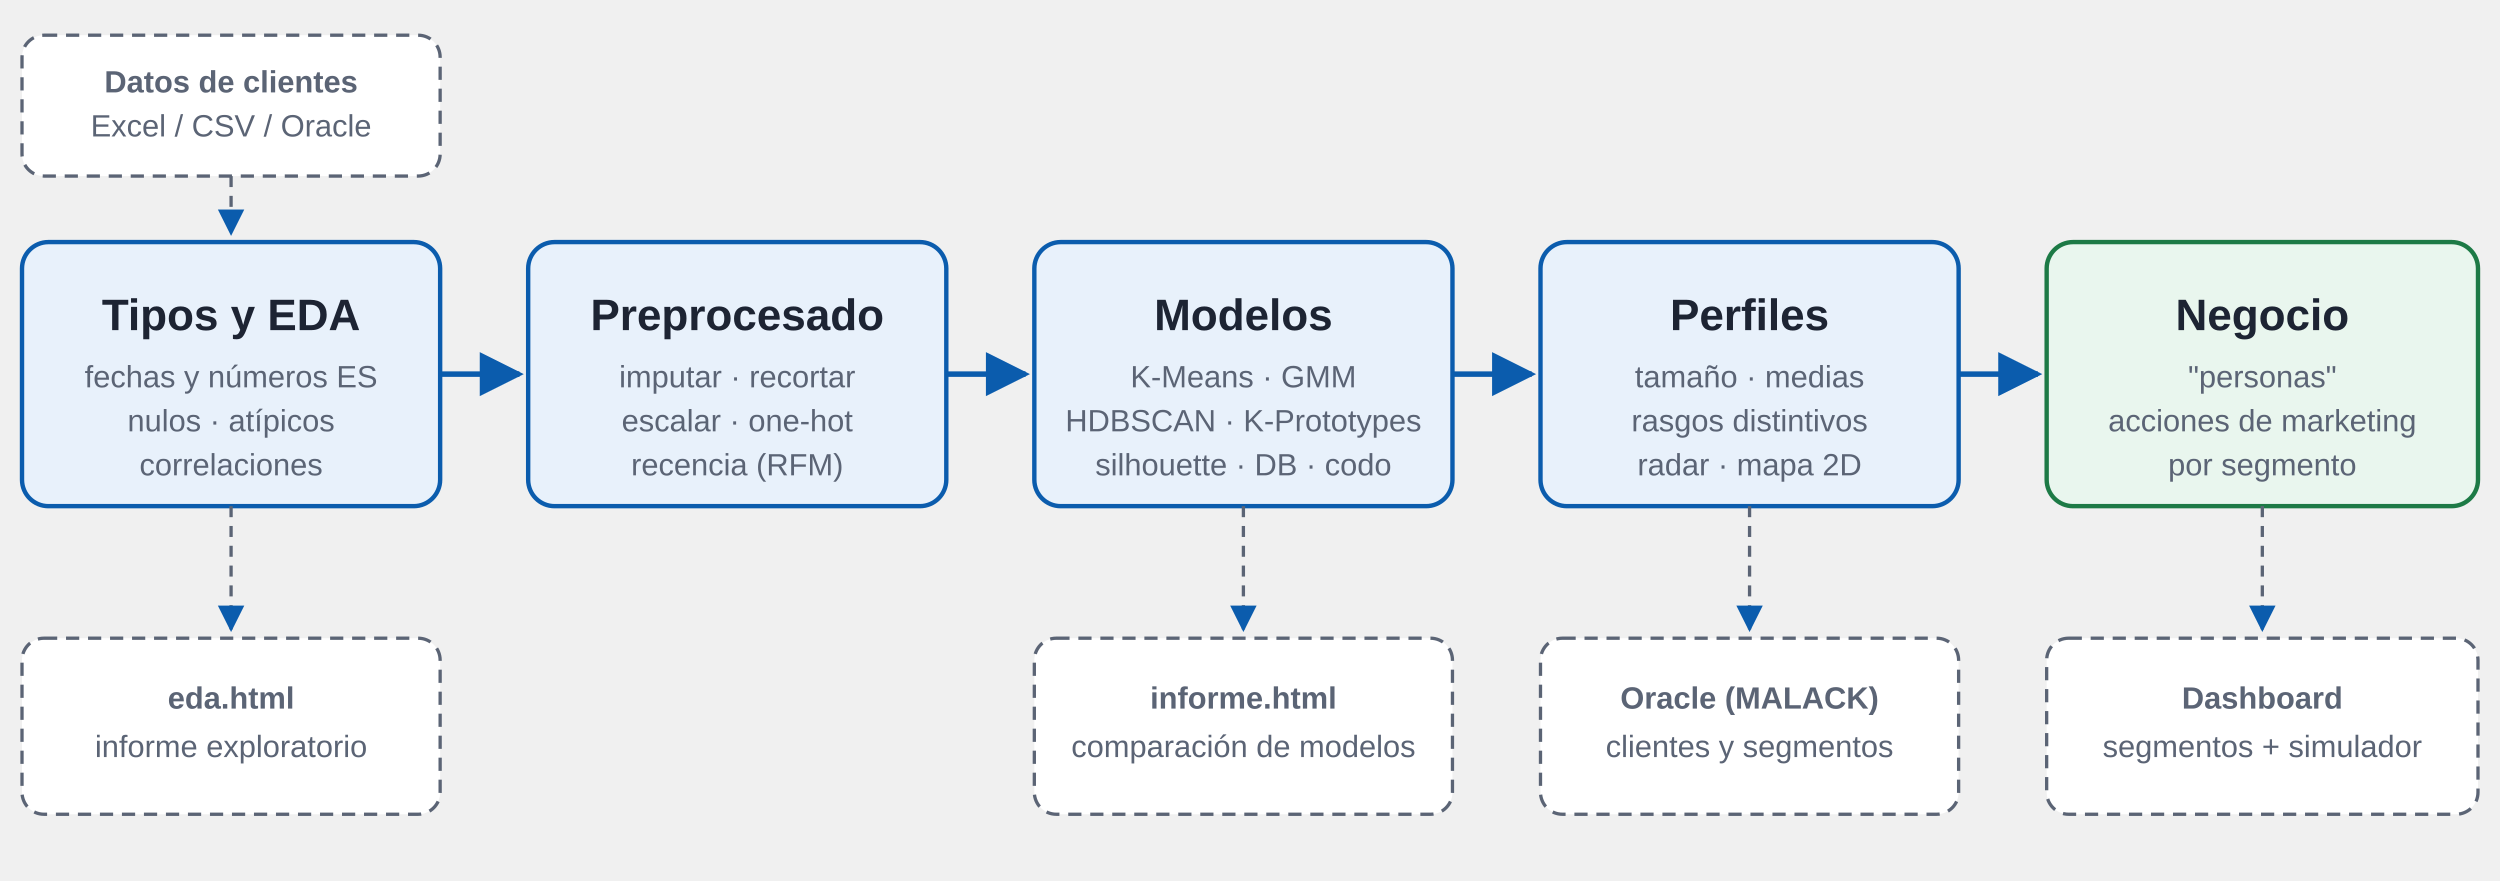
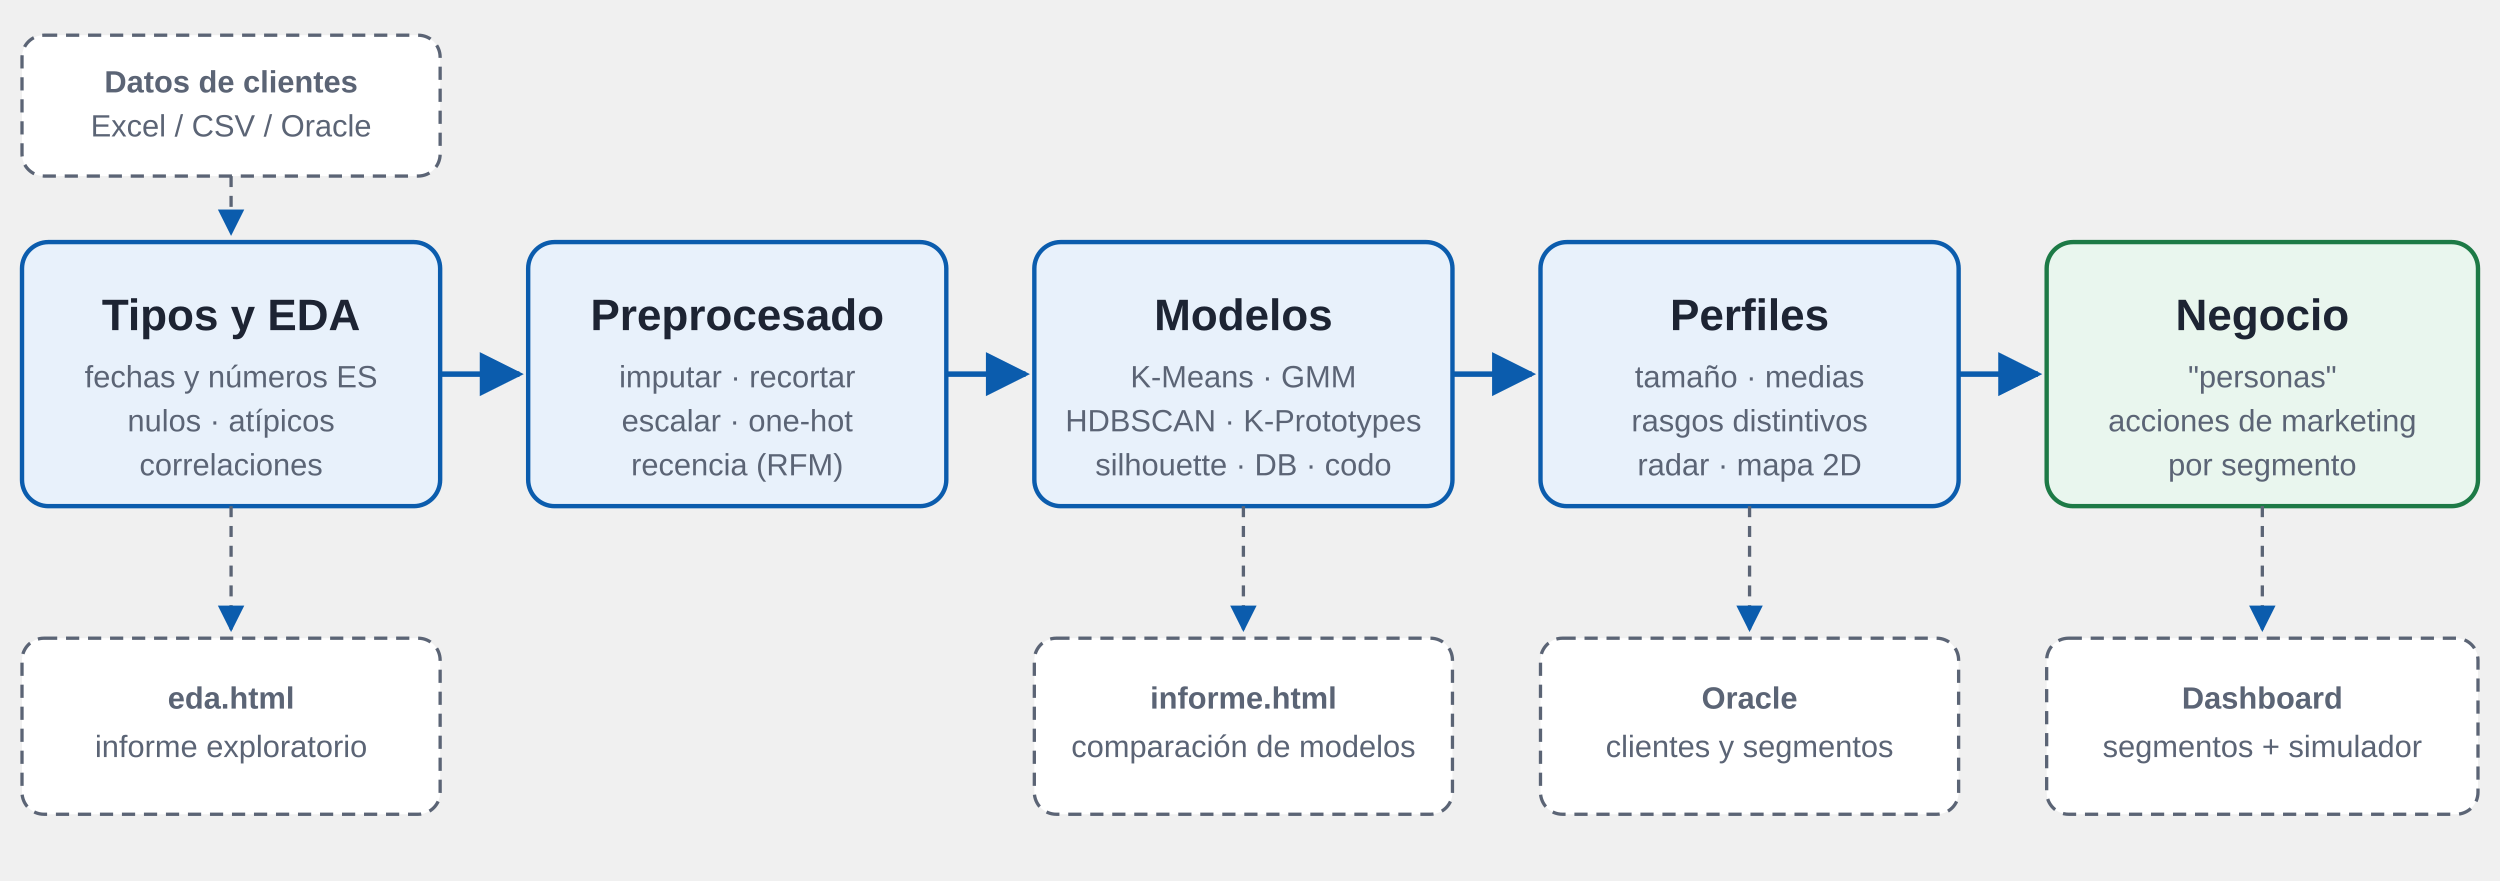
<svg xmlns="http://www.w3.org/2000/svg" viewBox="0 0 1136 400" font-family="Segoe UI, Arial, sans-serif">
  <defs>
    <marker id="a" viewBox="0 0 10 10" refX="9" refY="5" markerWidth="8" markerHeight="8" orient="auto">
      <path d="M0,0 L10,5 L0,10 z" fill="#0b5cad" />
    </marker>
    <style>
      .box{fill:#e8f1fb;stroke:#0b5cad;stroke-width:2}
      .out{fill:#fff;stroke:#5b6475;stroke-width:1.5;stroke-dasharray:6 4}
      .biz{fill:#e9f6ee;stroke:#1d7a46;stroke-width:2}
      .t{font-size:20px;font-weight:700;fill:#1d2433}
      .s{font-size:14px;fill:#5b6475}
      .l{stroke:#0b5cad;stroke-width:2.5;fill:none;marker-end:url(#a)}
      .d{stroke:#5b6475;stroke-width:1.5;fill:none;stroke-dasharray:5 4;marker-end:url(#a)}
    </style>
  </defs>
  <rect class="out" x="10" y="16" width="190" height="64" rx="10" />
  <text class="s" x="105" y="42" text-anchor="middle" font-weight="700">Datos de clientes</text>
  <text class="s" x="105" y="62" text-anchor="middle">Excel / CSV / Oracle</text>
  <path class="d" d="M105,80 V106" />
  <rect class="box" x="10" y="110" width="190" height="120" rx="12" />
  <text class="t" x="105" y="150" text-anchor="middle">Tipos y EDA</text>
  <text class="s" x="105" y="176" text-anchor="middle">fechas y números ES</text>
  <text class="s" x="105" y="196" text-anchor="middle">nulos · atípicos</text>
  <text class="s" x="105" y="216" text-anchor="middle">correlaciones</text>
  <rect class="box" x="240" y="110" width="190" height="120" rx="12" />
  <text class="t" x="335" y="150" text-anchor="middle">Preprocesado</text>
  <text class="s" x="335" y="176" text-anchor="middle">imputar · recortar</text>
  <text class="s" x="335" y="196" text-anchor="middle">escalar · one-hot</text>
  <text class="s" x="335" y="216" text-anchor="middle">recencia (RFM)</text>
  <rect class="box" x="470" y="110" width="190" height="120" rx="12" />
  <text class="t" x="565" y="150" text-anchor="middle">Modelos</text>
  <text class="s" x="565" y="176" text-anchor="middle">K-Means · GMM</text>
  <text class="s" x="565" y="196" text-anchor="middle">HDBSCAN · K-Prototypes</text>
  <text class="s" x="565" y="216" text-anchor="middle">silhouette · DB · codo</text>
  <rect class="box" x="700" y="110" width="190" height="120" rx="12" />
  <text class="t" x="795" y="150" text-anchor="middle">Perfiles</text>
  <text class="s" x="795" y="176" text-anchor="middle">tamaño · medias</text>
  <text class="s" x="795" y="196" text-anchor="middle">rasgos distintivos</text>
  <text class="s" x="795" y="216" text-anchor="middle">radar · mapa 2D</text>
  <rect class="biz" x="930" y="110" width="196" height="120" rx="12" />
  <text class="t" x="1028" y="150" text-anchor="middle">Negocio</text>
  <text class="s" x="1028" y="176" text-anchor="middle">"personas"</text>
  <text class="s" x="1028" y="196" text-anchor="middle">acciones de marketing</text>
  <text class="s" x="1028" y="216" text-anchor="middle">por segmento</text>
  <path class="l" d="M200,170 H236" />
  <path class="l" d="M430,170 H466" />
  <path class="l" d="M660,170 H696" />
  <path class="l" d="M890,170 H926" />
  <rect class="out" x="10" y="290" width="190" height="80" rx="10" />
  <text class="s" x="105" y="322" text-anchor="middle" font-weight="700">eda.html</text>
  <text class="s" x="105" y="344" text-anchor="middle">informe exploratorio</text>
  <path class="d" d="M105,230 V286" />
  <rect class="out" x="470" y="290" width="190" height="80" rx="10" />
  <text class="s" x="565" y="322" text-anchor="middle" font-weight="700">informe.html</text>
  <text class="s" x="565" y="344" text-anchor="middle">comparación de modelos</text>
  <path class="d" d="M565,230 V286" />
  <rect class="out" x="700" y="290" width="190" height="80" rx="10" />
-   <text class="s" x="795" y="322" text-anchor="middle" font-weight="700">Oracle (MALACK)</text>
+   <text class="s" x="795" y="322" text-anchor="middle" font-weight="700">Oracle</text>
  <text class="s" x="795" y="344" text-anchor="middle">clientes y segmentos</text>
  <path class="d" d="M795,230 V286" />
  <rect class="out" x="930" y="290" width="196" height="80" rx="10" />
  <text class="s" x="1028" y="322" text-anchor="middle" font-weight="700">Dashboard</text>
  <text class="s" x="1028" y="344" text-anchor="middle">segmentos + simulador</text>
  <path class="d" d="M1028,230 V286" />
</svg>
